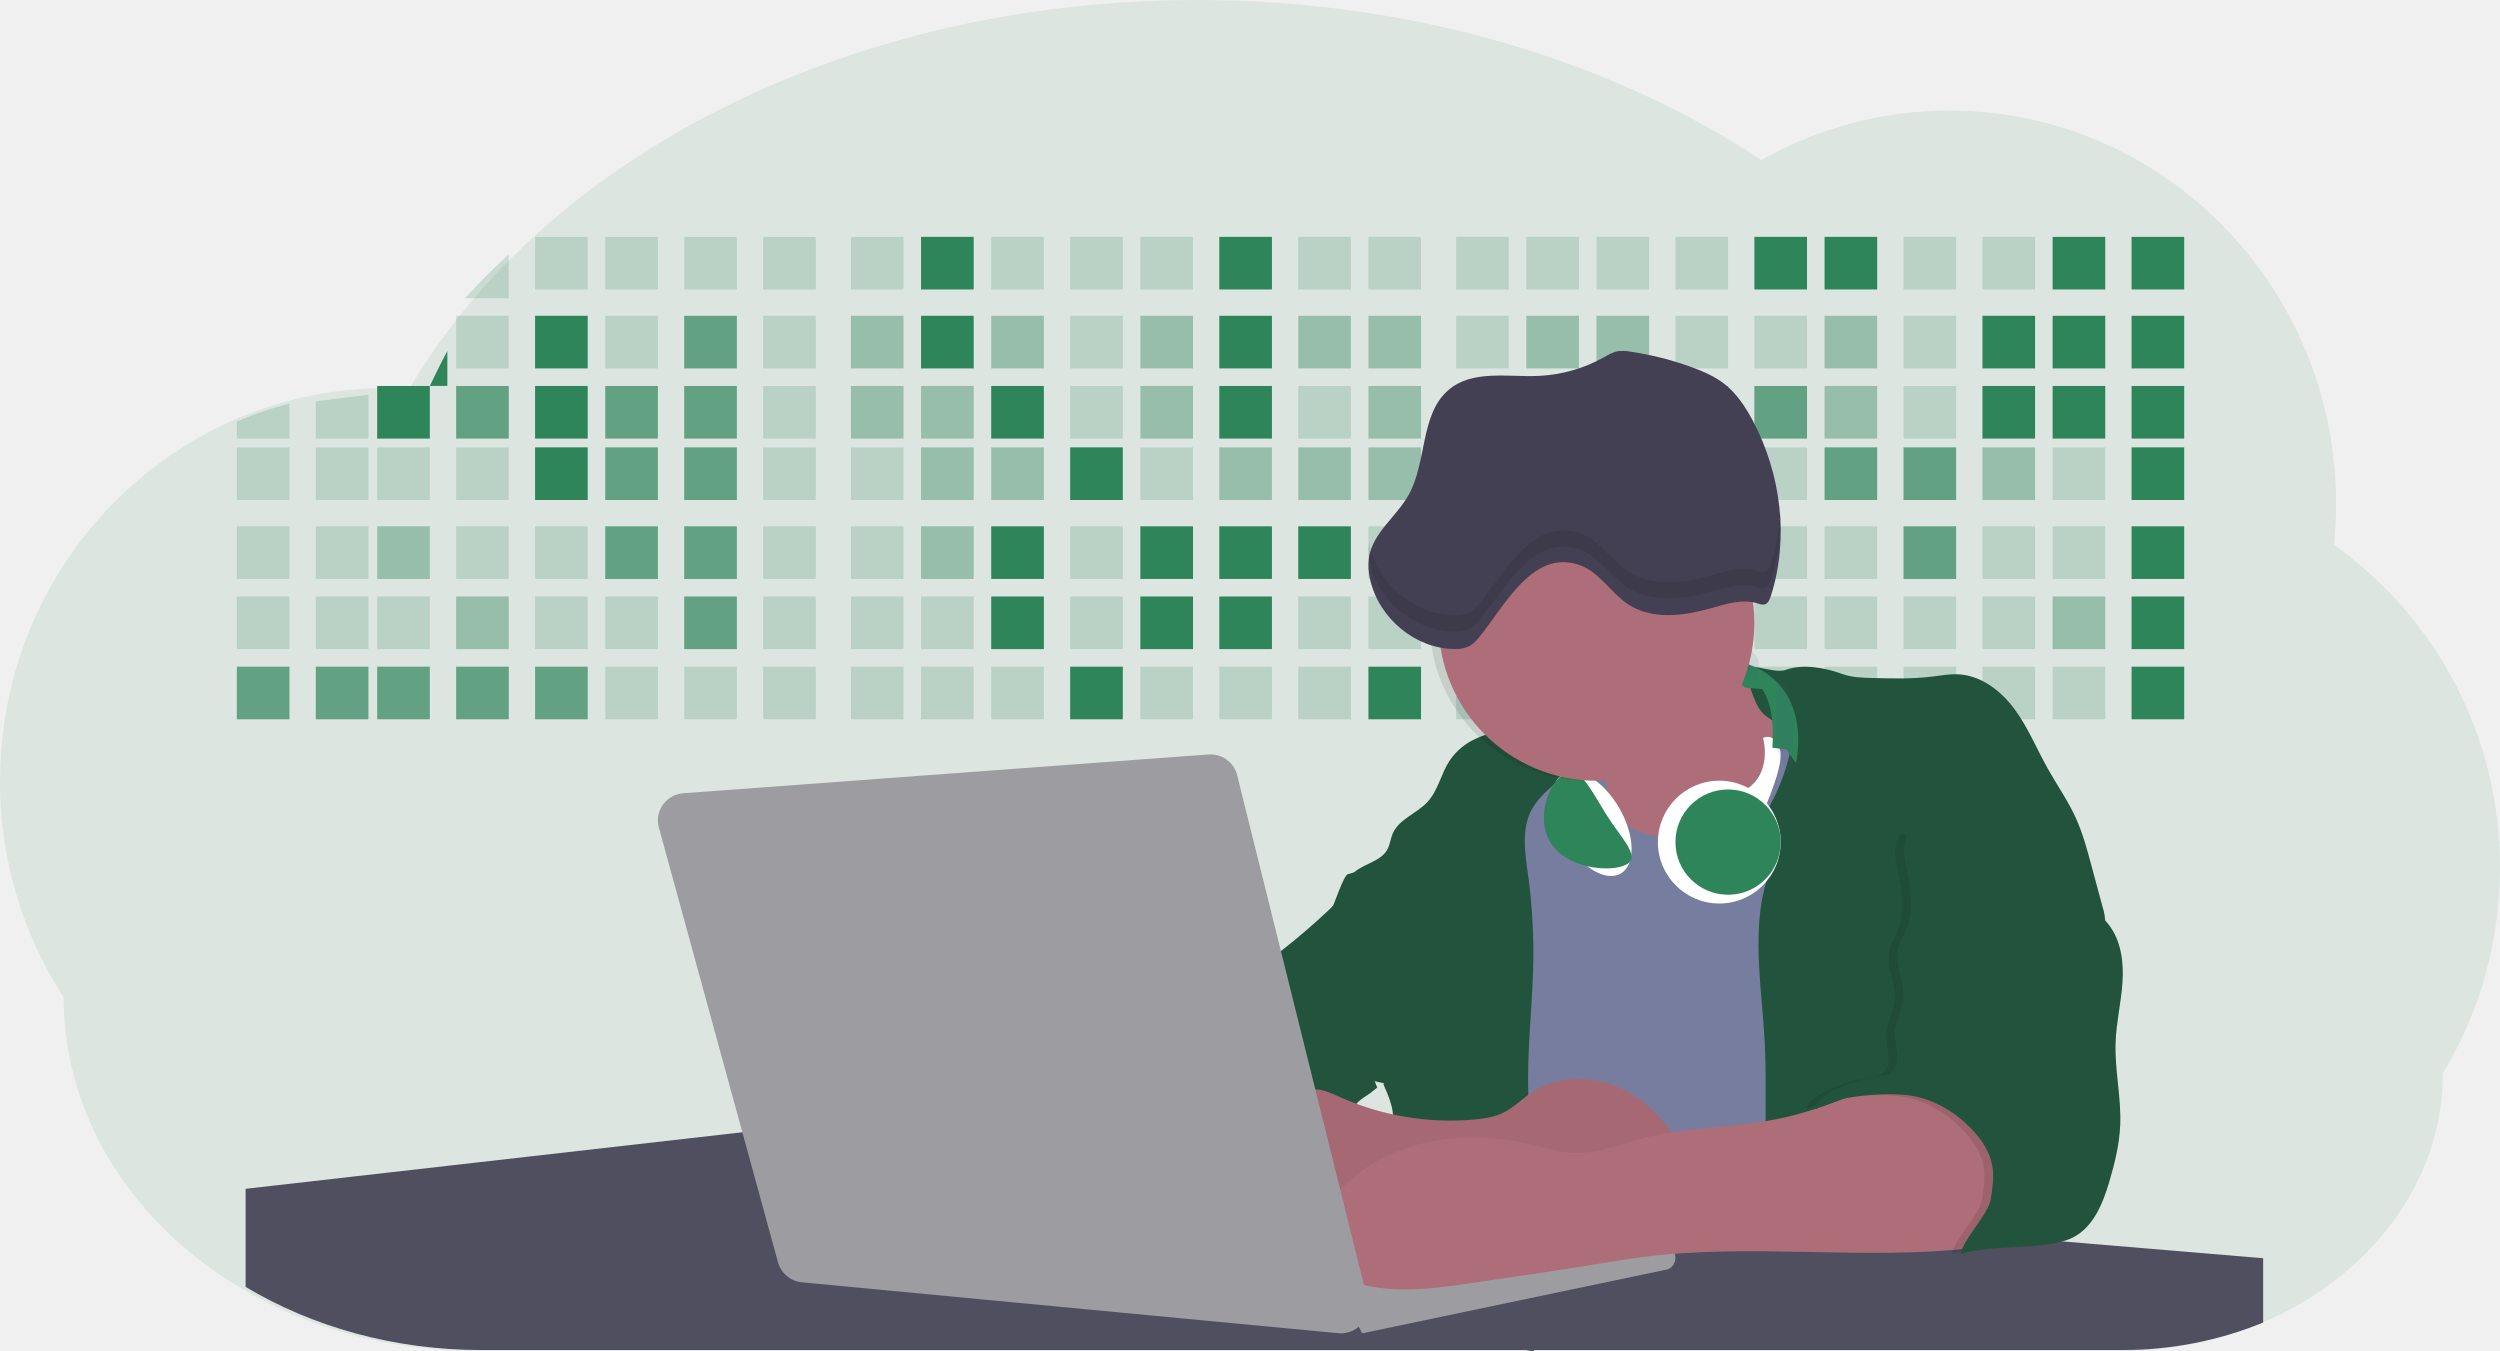
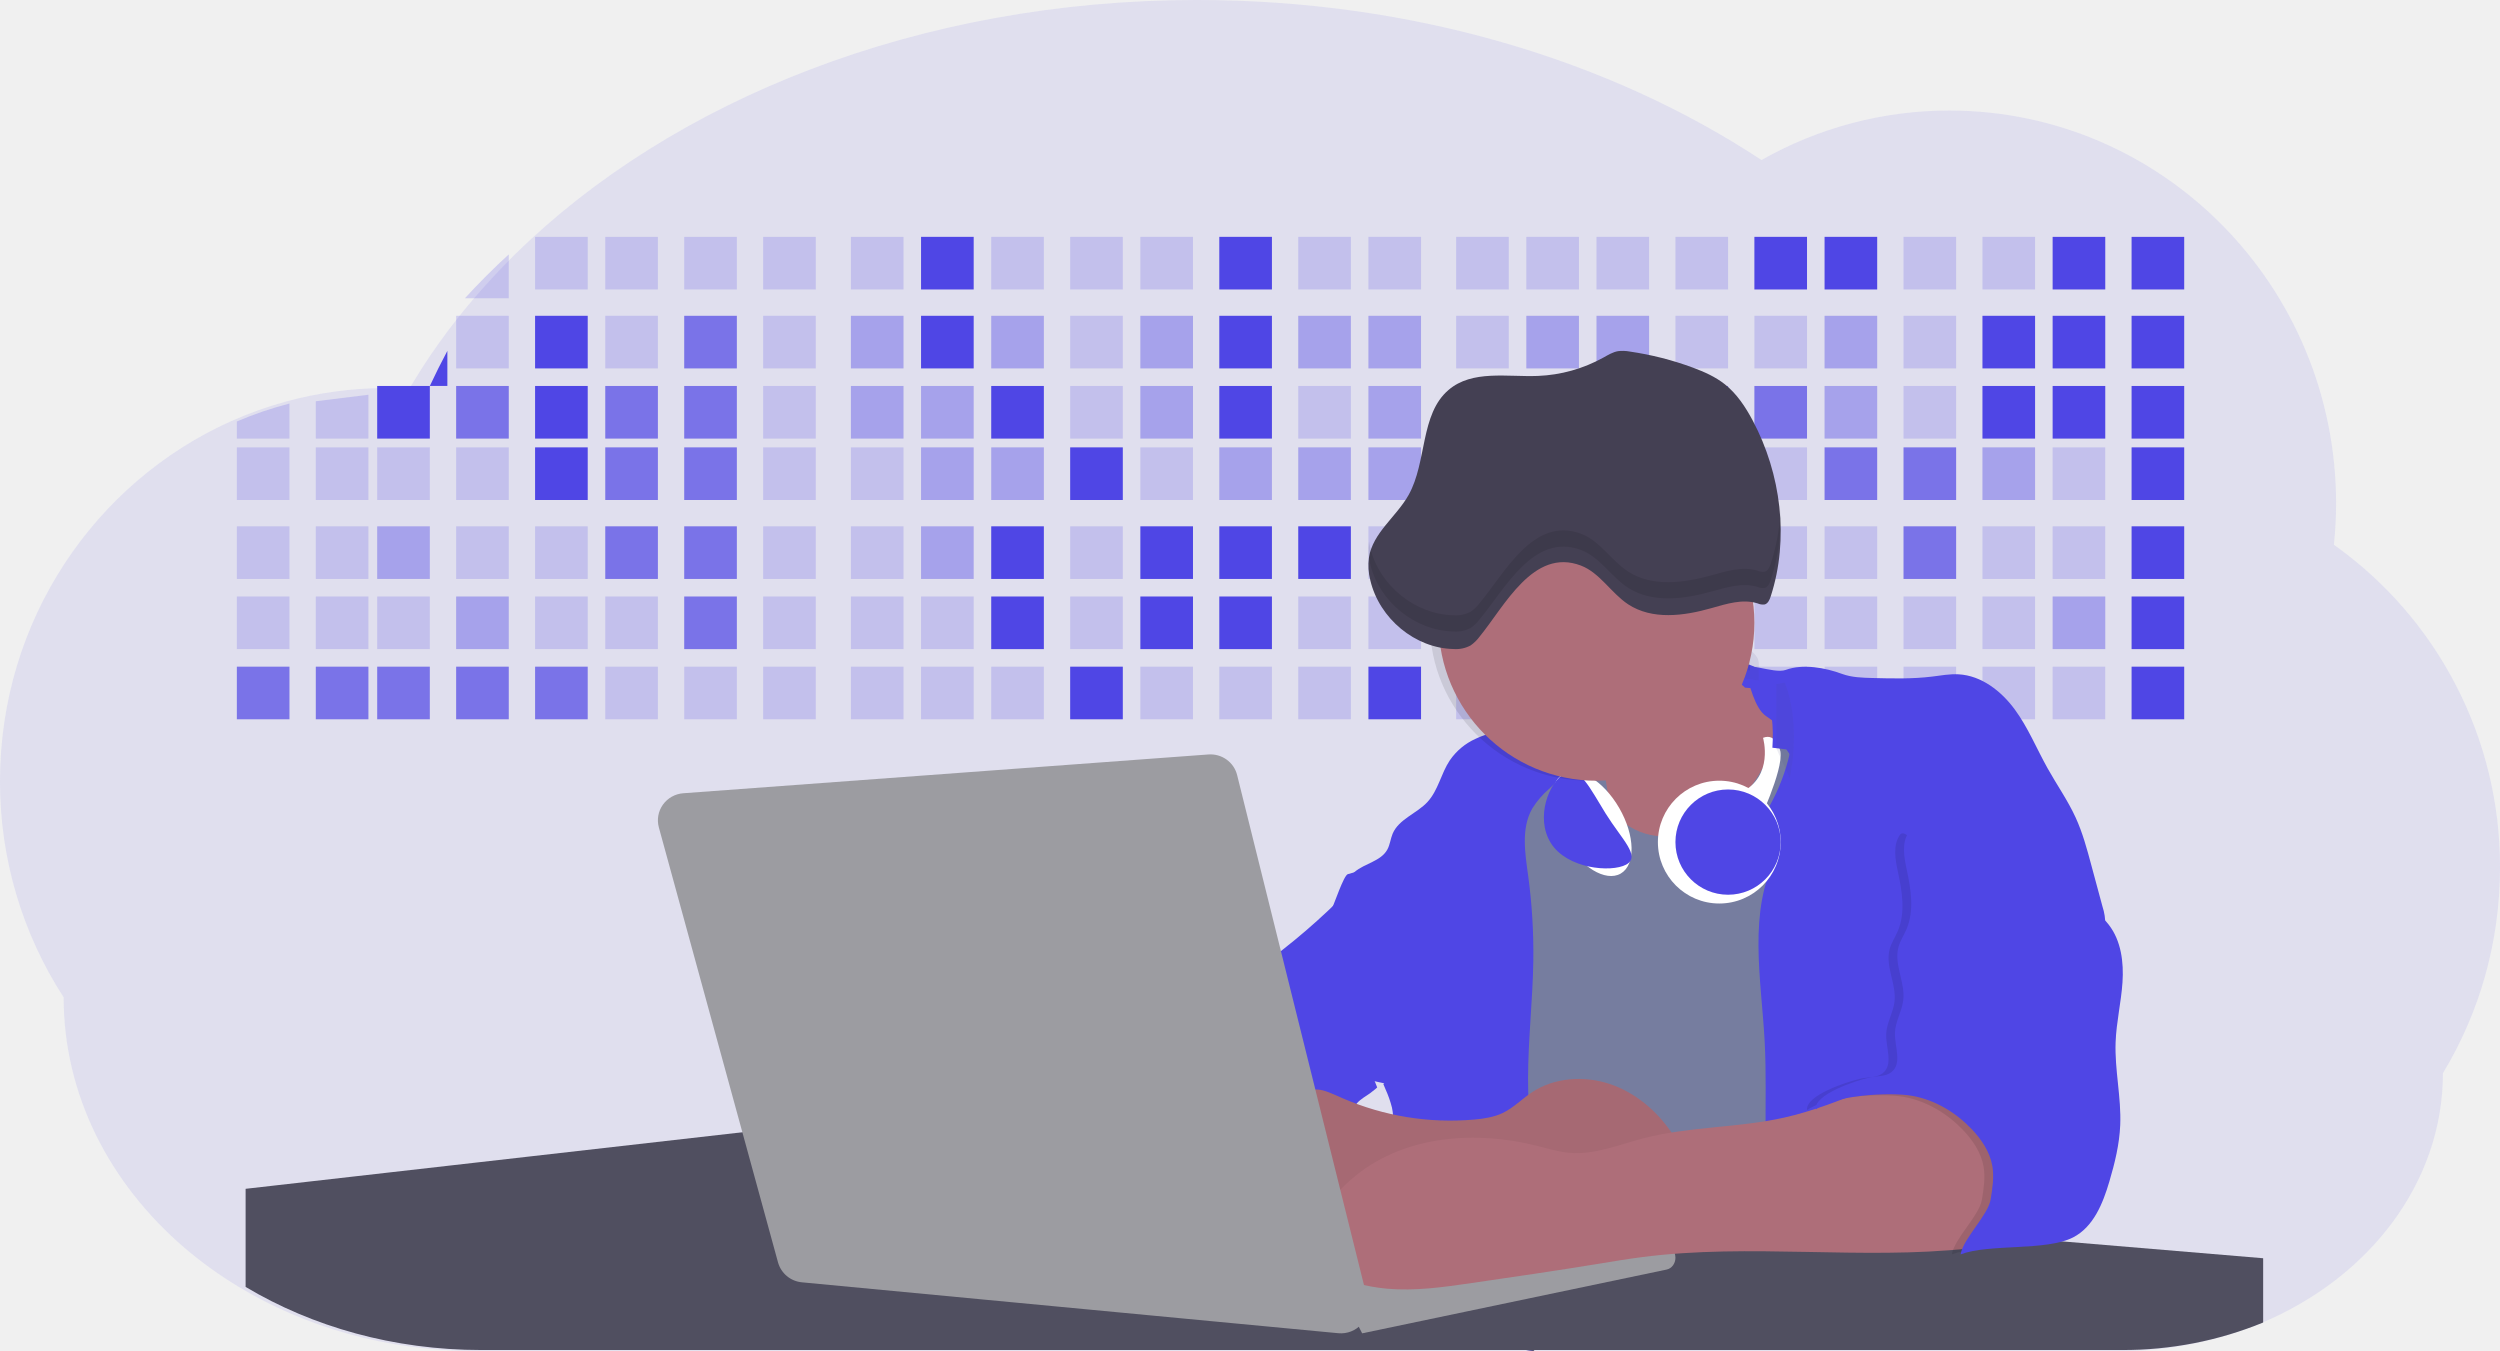
<svg xmlns="http://www.w3.org/2000/svg" width="285" height="154">
  <g fill-rule="nonzero" fill="none">
-     <path d="M285 98.908a45.505 45.505 0 0 1-1.707 12.382 45 45 0 0 1-4.8 11.055c0 12.507-8.426 23.317-20.655 28.46A41.603 41.603 0 0 1 241.712 154H54.102c-10.027 0-19.319-2.711-26.94-7.33a46.28 46.28 0 0 1-6.186-4.466c-8.47-7.295-13.721-17.375-13.721-28.51A45.13 45.13 0 0 1 0 89.05c0-18.314 10.81-34.062 26.295-41.014a43.418 43.418 0 0 1 6.356-2.277 43.608 43.608 0 0 1 11.016-1.52h.428c.862 0 1.717.03 2.566.08l.28-.475c.341-.573.692-1.14 1.05-1.7a64.088 64.088 0 0 1 2.039-3.02 69.585 69.585 0 0 1 2.329-3.091l.207-.25c.458-.573.926-1.138 1.405-1.698a83.311 83.311 0 0 1 4.733-5.08C76.67 11.359 104.812 0 136.451 0c24.619 0 47.122 6.878 64.36 18.242a43.322 43.322 0 0 1 21.41-5.64c24.349 0 44.094 20.064 44.094 44.814a46.255 46.255 0 0 1-.249 4.689A44.965 44.965 0 0 1 285 98.908z" fill="#2E855A" opacity=".1" />
-     <path d="M58 29v5h-5a78.624 78.624 0 0 1 5-5zM61 27h6v6h-6zM69 27h6v6h-6zM78 27h6v6h-6zM87 27h6v6h-6zM97 27h6v6h-6z" fill="#2E855A" opacity=".2" />
-     <path fill="#2E855A" d="M105 27h6v6h-6z" />
-     <path fill="#2E855A" opacity=".2" d="M113 27h6v6h-6zM122 27h6v6h-6zM130 27h6v6h-6z" />
-     <path fill="#2E855A" d="M139 27h6v6h-6z" />
-     <path fill="#2E855A" opacity=".2" d="M148 27h6v6h-6zM156 27h6v6h-6zM166 27h6v6h-6zM174 27h6v6h-6zM182 27h6v6h-6zM191 27h6v6h-6z" />
-     <path fill="#2E855A" d="M200 27h6v6h-6zM208 27h6v6h-6z" />
-     <path fill="#2E855A" opacity=".2" d="M217 27h6v6h-6zM226 27h6v6h-6z" />
-     <path fill="#2E855A" d="M234 27h6v6h-6zM243 27h6v6h-6zM51 40v4h-2a82.292 82.292 0 0 1 2-4z" />
-     <path fill="#2E855A" opacity=".2" d="M52 36h6v6h-6z" />
-     <path fill="#2E855A" d="M61 36h6v6h-6z" />
-     <path fill="#2E855A" opacity=".2" d="M69 36h6v6h-6z" />
-     <path fill="#2E855A" opacity=".7" d="M78 36h6v6h-6z" />
-     <path fill="#2E855A" opacity=".2" d="M87 36h6v6h-6z" />
-     <path fill="#2E855A" opacity=".4" d="M97 36h6v6h-6z" />
-     <path fill="#2E855A" d="M105 36h6v6h-6z" />
-     <path fill="#2E855A" opacity=".4" d="M113 36h6v6h-6z" />
-     <path fill="#2E855A" opacity=".2" d="M122 36h6v6h-6z" />
-     <path fill="#2E855A" opacity=".4" d="M130 36h6v6h-6z" />
-     <path fill="#2E855A" d="M139 36h6v6h-6z" />
-     <path fill="#2E855A" opacity=".4" d="M148 36h6v6h-6zM156 36h6v6h-6z" />
-     <path fill="#2E855A" opacity=".2" d="M166 36h6v6h-6z" />
-     <path fill="#2E855A" opacity=".4" d="M174 36h6v6h-6zM182 36h6v6h-6z" />
-     <path fill="#2E855A" opacity=".2" d="M191 36h6v6h-6zM200 36h6v6h-6z" />
-     <path fill="#2E855A" opacity=".4" d="M208 36h6v6h-6z" />
-     <path fill="#2E855A" opacity=".2" d="M217 36h6v6h-6z" />
-     <path fill="#2E855A" d="M226 36h6v6h-6zM234 36h6v6h-6zM243 36h6v6h-6z" />
-     <path d="M33 46v4h-6v-1.954A42.372 42.372 0 0 1 33 46zM42 45v5h-6v-4.258z" fill="#2E855A" opacity=".2" />
-     <path fill="#2E855A" d="M43 44h6v6h-6z" />
-     <path fill="#2E855A" opacity=".7" d="M52 44h6v6h-6z" />
-     <path fill="#2E855A" d="M61 44h6v6h-6z" />
-     <path fill="#2E855A" opacity=".7" d="M69 44h6v6h-6zM78 44h6v6h-6z" />
-     <path fill="#2E855A" opacity=".2" d="M87 44h6v6h-6z" />
-     <path fill="#2E855A" opacity=".4" d="M97 44h6v6h-6zM105 44h6v6h-6z" />
-     <path fill="#2E855A" d="M113 44h6v6h-6z" />
-     <path fill="#2E855A" opacity=".2" d="M122 44h6v6h-6z" />
-     <path fill="#2E855A" opacity=".4" d="M130 44h6v6h-6z" />
-     <path fill="#2E855A" d="M139 44h6v6h-6z" />
-     <path fill="#2E855A" opacity=".2" d="M148 44h6v6h-6z" />
-     <path fill="#2E855A" opacity=".4" d="M156 44h6v6h-6z" />
-     <path fill="#2E855A" opacity=".2" d="M166 44h6v6h-6z" />
-     <path fill="#2E855A" d="M174 44h6v6h-6z" />
-     <path fill="#2E855A" opacity=".2" d="M182 44h6v6h-6z" />
-     <path fill="#2E855A" opacity=".7" d="M191 44h6v6h-6zM200 44h6v6h-6z" />
-     <path fill="#2E855A" opacity=".4" d="M208 44h6v6h-6z" />
-     <path fill="#2E855A" opacity=".2" d="M217 44h6v6h-6z" />
-     <path fill="#2E855A" d="M226 44h6v6h-6zM234 44h6v6h-6zM243 44h6v6h-6z" />
-     <path fill="#2E855A" opacity=".2" d="M27 51h6v6h-6zM36 51h6v6h-6zM43 51h6v6h-6zM52 51h6v6h-6z" />
-     <path fill="#2E855A" d="M61 51h6v6h-6z" />
-     <path fill="#2E855A" opacity=".7" d="M69 51h6v6h-6zM78 51h6v6h-6z" />
-     <path fill="#2E855A" opacity=".2" d="M87 51h6v6h-6zM97 51h6v6h-6z" />
-     <path fill="#2E855A" opacity=".4" d="M105 51h6v6h-6zM113 51h6v6h-6z" />
-     <path fill="#2E855A" d="M122 51h6v6h-6z" />
-     <path fill="#2E855A" opacity=".2" d="M130 51h6v6h-6z" />
-     <path fill="#2E855A" opacity=".4" d="M139 51h6v6h-6zM148 51h6v6h-6zM156 51h6v6h-6zM166 51h6v6h-6z" />
-     <path fill="#2E855A" opacity=".2" d="M174 51h6v6h-6zM182 51h6v6h-6zM191 51h6v6h-6zM200 51h6v6h-6z" />
-     <path fill="#2E855A" opacity=".7" d="M208 51h6v6h-6zM217 51h6v6h-6z" />
-     <path fill="#2E855A" opacity=".4" d="M226 51h6v6h-6z" />
-     <path fill="#2E855A" opacity=".2" d="M234 51h6v6h-6z" />
-     <path fill="#2E855A" d="M243 51h6v6h-6z" />
-     <path fill="#2E855A" opacity=".2" d="M27 60h6v6h-6zM36 60h6v6h-6z" />
-     <path fill="#2E855A" opacity=".4" d="M43 60h6v6h-6z" />
-     <path fill="#2E855A" opacity=".2" d="M52 60h6v6h-6zM61 60h6v6h-6z" />
-     <path fill="#2E855A" opacity=".7" d="M69 60h6v6h-6zM78 60h6v6h-6z" />
-     <path fill="#2E855A" opacity=".2" d="M87 60h6v6h-6zM97 60h6v6h-6z" />
-     <path fill="#2E855A" opacity=".4" d="M105 60h6v6h-6z" />
-     <path fill="#2E855A" d="M113 60h6v6h-6z" />
-     <path fill="#2E855A" opacity=".2" d="M122 60h6v6h-6z" />
-     <path fill="#2E855A" d="M130 60h6v6h-6zM139 60h6v6h-6zM148 60h6v6h-6z" />
-     <path fill="#2E855A" opacity=".2" d="M156 60h6v6h-6z" />
-     <path fill="#2E855A" d="M166 60h6v6h-6z" />
-     <path fill="#2E855A" opacity=".2" d="M174 60h6v6h-6zM182 60h6v6h-6zM191 60h6v6h-6zM200 60h6v6h-6zM208 60h6v6h-6z" />
-     <path fill="#2E855A" opacity=".7" d="M217 60h6v6h-6z" />
-     <path fill="#2E855A" opacity=".2" d="M226 60h6v6h-6zM234 60h6v6h-6z" />
-     <path fill="#2E855A" d="M243 60h6v6h-6z" />
-     <path fill="#2E855A" opacity=".2" d="M27 68h6v6h-6zM36 68h6v6h-6zM43 68h6v6h-6z" />
-     <path fill="#2E855A" opacity=".4" d="M52 68h6v6h-6z" />
-     <path fill="#2E855A" opacity=".2" d="M61 68h6v6h-6zM69 68h6v6h-6z" />
-     <path fill="#2E855A" opacity=".7" d="M78 68h6v6h-6z" />
-     <path fill="#2E855A" opacity=".2" d="M87 68h6v6h-6zM97 68h6v6h-6zM105 68h6v6h-6z" />
-     <path fill="#2E855A" d="M113 68h6v6h-6z" />
-     <path fill="#2E855A" opacity=".2" d="M122 68h6v6h-6z" />
-     <path fill="#2E855A" d="M130 68h6v6h-6zM139 68h6v6h-6z" />
-     <path fill="#2E855A" opacity=".2" d="M148 68h6v6h-6zM156 68h6v6h-6zM166 68h6v6h-6zM174 68h6v6h-6zM182 68h6v6h-6zM191 68h6v6h-6zM200 68h6v6h-6zM208 68h6v6h-6zM217 68h6v6h-6zM226 68h6v6h-6z" />
-     <path fill="#2E855A" opacity=".4" d="M234 68h6v6h-6z" />
-     <path fill="#2E855A" d="M243 68h6v6h-6z" />
-     <path fill="#2E855A" opacity=".7" d="M27 76h6v6h-6zM36 76h6v6h-6zM43 76h6v6h-6zM52 76h6v6h-6zM61 76h6v6h-6z" />
-     <path fill="#2E855A" opacity=".2" d="M69 76h6v6h-6zM78 76h6v6h-6zM87 76h6v6h-6zM97 76h6v6h-6zM105 76h6v6h-6zM113 76h6v6h-6z" />
-     <path fill="#2E855A" d="M122 76h6v6h-6z" />
-     <path fill="#2E855A" opacity=".2" d="M130 76h6v6h-6zM139 76h6v6h-6zM148 76h6v6h-6z" />
-     <path fill="#2E855A" d="M156 76h6v6h-6z" />
-     <path fill="#2E855A" opacity=".2" d="M166 76h6v6h-6zM174 76h6v6h-6zM182 76h6v6h-6zM191 76h6v6h-6zM200 76h6v6h-6zM208 76h6v6h-6zM217 76h6v6h-6zM226 76h6v6h-6zM234 76h6v6h-6z" />
-     <path fill="#2E855A" d="M243 76h6v6h-6z" />
+     <path d="M285 98.908a45.505 45.505 0 0 1-1.707 12.382 45 45 0 0 1-4.8 11.055c0 12.507-8.426 23.317-20.655 28.46A41.603 41.603 0 0 1 241.712 154H54.102c-10.027 0-19.319-2.711-26.94-7.33a46.28 46.28 0 0 1-6.186-4.466c-8.47-7.295-13.721-17.375-13.721-28.51A45.13 45.13 0 0 1 0 89.05c0-18.314 10.81-34.062 26.295-41.014a43.418 43.418 0 0 1 6.356-2.277 43.608 43.608 0 0 1 11.016-1.52h.428c.862 0 1.717.03 2.566.08l.28-.475c.341-.573.692-1.14 1.05-1.7a64.088 64.088 0 0 1 2.039-3.02 69.585 69.585 0 0 1 2.329-3.091l.207-.25c.458-.573.926-1.138 1.405-1.698a83.311 83.311 0 0 1 4.733-5.08C76.67 11.359 104.812 0 136.451 0c24.619 0 47.122 6.878 64.36 18.242a43.322 43.322 0 0 1 21.41-5.64c24.349 0 44.094 20.064 44.094 44.814a46.255 46.255 0 0 1-.249 4.689A44.965 44.965 0 0 1 285 98.908z" fill="#4f46e5" opacity=".1" />
+     <path d="M58 29v5h-5a78.624 78.624 0 0 1 5-5zM61 27h6v6h-6zM69 27h6v6h-6zM78 27h6v6h-6zM87 27h6v6h-6zM97 27h6v6h-6z" fill="#4f46e5" opacity=".2" />
+     <path fill="#4f46e5" d="M105 27h6v6h-6z" />
+     <path fill="#4f46e5" opacity=".2" d="M113 27h6v6h-6zM122 27h6v6h-6zM130 27h6v6h-6z" />
+     <path fill="#4f46e5" d="M139 27h6v6h-6z" />
+     <path fill="#4f46e5" opacity=".2" d="M148 27h6v6h-6zM156 27h6v6h-6zM166 27h6v6h-6zM174 27h6v6h-6zM182 27h6v6h-6zM191 27h6v6h-6z" />
+     <path fill="#4f46e5" d="M200 27h6v6h-6zM208 27h6v6h-6z" />
+     <path fill="#4f46e5" opacity=".2" d="M217 27h6v6h-6zM226 27h6v6h-6z" />
+     <path fill="#4f46e5" d="M234 27h6v6h-6zM243 27h6v6h-6zM51 40v4h-2a82.292 82.292 0 0 1 2-4z" />
+     <path fill="#4f46e5" opacity=".2" d="M52 36h6v6h-6z" />
+     <path fill="#4f46e5" d="M61 36h6v6h-6z" />
+     <path fill="#4f46e5" opacity=".2" d="M69 36h6v6h-6z" />
+     <path fill="#4f46e5" opacity=".7" d="M78 36h6v6h-6z" />
+     <path fill="#4f46e5" opacity=".2" d="M87 36h6v6h-6z" />
+     <path fill="#4f46e5" opacity=".4" d="M97 36h6v6h-6z" />
+     <path fill="#4f46e5" d="M105 36h6v6h-6z" />
+     <path fill="#4f46e5" opacity=".4" d="M113 36h6v6h-6z" />
+     <path fill="#4f46e5" opacity=".2" d="M122 36h6v6h-6z" />
+     <path fill="#4f46e5" opacity=".4" d="M130 36h6v6h-6z" />
+     <path fill="#4f46e5" d="M139 36h6v6h-6z" />
+     <path fill="#4f46e5" opacity=".4" d="M148 36h6v6h-6zM156 36h6v6h-6z" />
+     <path fill="#4f46e5" opacity=".2" d="M166 36h6v6h-6z" />
+     <path fill="#4f46e5" opacity=".4" d="M174 36h6v6h-6zM182 36h6v6h-6z" />
+     <path fill="#4f46e5" opacity=".2" d="M191 36h6v6h-6zM200 36h6v6h-6z" />
+     <path fill="#4f46e5" opacity=".4" d="M208 36h6v6h-6z" />
+     <path fill="#4f46e5" opacity=".2" d="M217 36h6v6h-6z" />
+     <path fill="#4f46e5" d="M226 36h6v6h-6zM234 36h6v6h-6zM243 36h6v6h-6z" />
+     <path d="M33 46v4h-6v-1.954A42.372 42.372 0 0 1 33 46zM42 45v5h-6v-4.258z" fill="#4f46e5" opacity=".2" />
+     <path fill="#4f46e5" d="M43 44h6v6h-6z" />
+     <path fill="#4f46e5" opacity=".7" d="M52 44h6v6h-6z" />
+     <path fill="#4f46e5" d="M61 44h6v6h-6z" />
+     <path fill="#4f46e5" opacity=".7" d="M69 44h6v6h-6zM78 44h6v6h-6z" />
+     <path fill="#4f46e5" opacity=".2" d="M87 44h6v6h-6z" />
+     <path fill="#4f46e5" opacity=".4" d="M97 44h6v6h-6zM105 44h6v6h-6z" />
+     <path fill="#4f46e5" d="M113 44h6v6h-6z" />
+     <path fill="#4f46e5" opacity=".2" d="M122 44h6v6h-6z" />
+     <path fill="#4f46e5" opacity=".4" d="M130 44h6v6h-6z" />
+     <path fill="#4f46e5" d="M139 44h6v6h-6z" />
+     <path fill="#4f46e5" opacity=".2" d="M148 44h6v6h-6z" />
+     <path fill="#4f46e5" opacity=".4" d="M156 44h6v6h-6z" />
+     <path fill="#4f46e5" opacity=".2" d="M166 44h6v6h-6z" />
+     <path fill="#4f46e5" d="M174 44h6v6h-6z" />
+     <path fill="#4f46e5" opacity=".2" d="M182 44h6v6h-6z" />
+     <path fill="#4f46e5" opacity=".7" d="M191 44h6v6h-6zM200 44h6v6h-6z" />
+     <path fill="#4f46e5" opacity=".4" d="M208 44h6v6h-6z" />
+     <path fill="#4f46e5" opacity=".2" d="M217 44h6v6h-6z" />
+     <path fill="#4f46e5" d="M226 44h6v6h-6zM234 44h6v6h-6zM243 44h6v6h-6z" />
+     <path fill="#4f46e5" opacity=".2" d="M27 51h6v6h-6zM36 51h6v6h-6zM43 51h6v6h-6zM52 51h6v6h-6z" />
+     <path fill="#4f46e5" d="M61 51h6v6h-6z" />
+     <path fill="#4f46e5" opacity=".7" d="M69 51h6v6h-6zM78 51h6v6h-6z" />
+     <path fill="#4f46e5" opacity=".2" d="M87 51h6v6h-6zM97 51h6v6h-6z" />
+     <path fill="#4f46e5" opacity=".4" d="M105 51h6v6h-6zM113 51h6v6h-6z" />
+     <path fill="#4f46e5" d="M122 51h6v6h-6z" />
+     <path fill="#4f46e5" opacity=".2" d="M130 51h6v6h-6z" />
+     <path fill="#4f46e5" opacity=".4" d="M139 51h6v6h-6zM148 51h6v6h-6zM156 51h6v6h-6zM166 51h6v6h-6z" />
+     <path fill="#4f46e5" opacity=".2" d="M174 51h6v6h-6zM182 51h6v6h-6zM191 51h6v6h-6zM200 51h6v6h-6z" />
+     <path fill="#4f46e5" opacity=".7" d="M208 51h6v6h-6zM217 51h6v6h-6z" />
+     <path fill="#4f46e5" opacity=".4" d="M226 51h6v6h-6z" />
+     <path fill="#4f46e5" opacity=".2" d="M234 51h6v6h-6z" />
+     <path fill="#4f46e5" d="M243 51h6v6h-6z" />
+     <path fill="#4f46e5" opacity=".2" d="M27 60h6v6h-6zM36 60h6v6h-6z" />
+     <path fill="#4f46e5" opacity=".4" d="M43 60h6v6h-6z" />
+     <path fill="#4f46e5" opacity=".2" d="M52 60h6v6h-6zM61 60h6v6h-6z" />
+     <path fill="#4f46e5" opacity=".7" d="M69 60h6v6h-6zM78 60h6v6h-6z" />
+     <path fill="#4f46e5" opacity=".2" d="M87 60h6v6h-6zM97 60h6v6h-6z" />
+     <path fill="#4f46e5" opacity=".4" d="M105 60h6v6h-6z" />
+     <path fill="#4f46e5" d="M113 60h6v6h-6z" />
+     <path fill="#4f46e5" opacity=".2" d="M122 60h6v6h-6z" />
+     <path fill="#4f46e5" d="M130 60h6v6h-6zM139 60h6v6h-6zM148 60h6v6h-6z" />
+     <path fill="#4f46e5" opacity=".2" d="M156 60h6v6h-6z" />
+     <path fill="#4f46e5" d="M166 60h6v6h-6z" />
+     <path fill="#4f46e5" opacity=".2" d="M174 60h6v6h-6zM182 60h6v6h-6zM191 60h6v6h-6zM200 60h6v6h-6zM208 60h6v6h-6z" />
+     <path fill="#4f46e5" opacity=".7" d="M217 60h6v6h-6z" />
+     <path fill="#4f46e5" opacity=".2" d="M226 60h6v6h-6zM234 60h6v6h-6z" />
+     <path fill="#4f46e5" d="M243 60h6v6h-6z" />
+     <path fill="#4f46e5" opacity=".2" d="M27 68h6v6h-6zM36 68h6v6h-6zM43 68h6v6h-6z" />
+     <path fill="#4f46e5" opacity=".4" d="M52 68h6v6h-6z" />
+     <path fill="#4f46e5" opacity=".2" d="M61 68h6v6h-6zM69 68h6v6h-6z" />
+     <path fill="#4f46e5" opacity=".7" d="M78 68h6v6h-6z" />
+     <path fill="#4f46e5" opacity=".2" d="M87 68h6v6h-6zM97 68h6v6h-6zM105 68h6v6h-6z" />
+     <path fill="#4f46e5" d="M113 68h6v6h-6z" />
+     <path fill="#4f46e5" opacity=".2" d="M122 68h6v6h-6z" />
+     <path fill="#4f46e5" d="M130 68h6v6h-6zM139 68h6v6h-6z" />
+     <path fill="#4f46e5" opacity=".2" d="M148 68h6v6h-6zM156 68h6v6h-6zM166 68h6v6h-6zM174 68h6v6h-6zM182 68h6v6h-6zM191 68h6v6h-6zM200 68h6v6h-6zM208 68h6v6h-6zM217 68h6v6h-6zM226 68h6v6h-6z" />
+     <path fill="#4f46e5" opacity=".4" d="M234 68h6v6h-6z" />
+     <path fill="#4f46e5" d="M243 68h6v6h-6z" />
+     <path fill="#4f46e5" opacity=".7" d="M27 76h6v6h-6zM36 76h6v6h-6zM43 76h6v6h-6zM52 76h6v6h-6zM61 76h6v6h-6z" />
+     <path fill="#4f46e5" opacity=".2" d="M69 76h6v6h-6zM78 76h6v6h-6zM87 76h6v6h-6zM97 76h6v6h-6zM105 76h6v6h-6zM113 76h6v6h-6z" />
+     <path fill="#4f46e5" d="M122 76h6v6h-6z" />
+     <path fill="#4f46e5" opacity=".2" d="M130 76h6v6h-6zM139 76h6v6h-6zM148 76h6v6h-6z" />
+     <path fill="#4f46e5" d="M156 76h6v6h-6z" />
+     <path fill="#4f46e5" opacity=".2" d="M166 76h6v6h-6zM174 76h6v6h-6zM182 76h6v6h-6zM191 76h6v6h-6zM200 76h6v6h-6zM208 76h6v6h-6zM217 76h6v6h-6zM226 76h6v6h-6zM234 76h6v6h-6z" />
+     <path fill="#4f46e5" d="M243 76h6v6h-6z" />
    <circle fill="#767D9F" cx="182.5" cy="90.5" r="8.5" />
    <path d="M181.225 79.747a171.72 171.72 0 0 1 2.227 11.6c.184 1.157.347 2.378-.07 3.472-.35.912-1.061 1.625-1.62 2.423-.558.799-.98 1.822-.64 2.737.339.915 1.33 1.415 2.275 1.673 2.705.733 5.589.2 8.282-.594a13.36 13.36 0 0 0 3.472-1.445c1.141-.728 2.076-1.74 2.936-2.78 3.925-4.784 6.494-10.525 8.913-16.232a9.81 9.81 0 0 1-8.324-3.37c-.991-1.17-1.718-2.8-1.16-4.231-1.636.902-3.58.963-5.342 1.58a18.94 18.94 0 0 0-3.143 1.554c-1.203.699-2.4 1.411-3.59 2.137-1.36.824-2.635 1.557-4.216 1.476z" fill="#AE6E79" />
    <path d="M201.751 86.102c-1.534 2.994-3.531 5.871-6.382 7.653-2.851 1.783-6.69 2.266-9.546.504-1.406-.861-2.471-2.17-3.7-3.273-1.228-1.102-2.763-2.046-4.413-1.903-1.819.159-3.243 1.581-4.461 2.943-1.849 2.07-3.635 4.227-4.944 6.676-2.512 4.708-3.107 10.211-2.996 15.548.11 5.337.881 10.647.899 15.984.025 6.566-1.085 13.078-2.208 19.546 10.324-1.274 20.66 1.51 31.007 2.565 6.621.682 13.293.667 19.95.65 1.17 0 2.416-.03 3.39-.68a4.58 4.58 0 0 0 1.405-1.672c.919-1.7 1.288-3.638 1.544-5.553.651-4.839.671-9.738.689-14.622.045-11.832.088-23.707-1.412-35.446-.37-2.888-.841-5.79-1.947-8.492-1.105-2.701-2.908-5.186-5.43-6.633-1.62-.932-5.376-2.553-7.285-1.614-2.143 1.047-3.132 5.815-4.16 7.82z" fill="#767D9F" />
-     <path d="M201.171 118.7c-.386-7.152-1.956-14.786 1.386-21.134.822-1.56-2.125-3.505-1.214-5.015a22.599 22.599 0 0 0 2.504-5.902c.189-.713.34-1.467.162-2.183-.331-1.304-1.633-2.081-2.738-2.875-1.22-.878-1.847-3.554-2.24-5.002-.394-1.448 3.128.296 4.545-.22 1.966-.713 4.465-.264 6.426.459 1.096.4 2.285.434 3.453.464 2.267.059 4.542.116 6.792-.16 1.011-.126 2.024-.316 3.04-.26 2.59.146 4.843 1.902 6.377 3.979 1.533 2.076 2.509 4.496 3.766 6.745 1.048 1.875 2.297 3.646 3.19 5.597.792 1.726 1.293 3.58 1.788 5.426l1.277 4.733c.223.677.33 1.386.313 2.099-.064.757-.403 1.462-.746 2.136a40.445 40.445 0 0 1-4.647 7.026c-2.686 3.263-5.947 6.206-7.542 10.113-.623 1.521-.969 3.14-1.285 4.752A173.107 173.107 0 0 0 223.065 149a43.637 43.637 0 0 0-13.82-3.751c-1.39-.143-3.185.128-4.51-.247-2.215-.624-2.459-4.336-2.795-6.28-.537-3.095-.644-6.244-.664-9.372-.025-3.556.087-7.106-.105-10.65zM152.515 106.366c1.049 5.983 2.205 11.983 4.485 17.605a4.803 4.803 0 0 1-.172.154c-.202.172-.411.334-.63.499-.511.359-1.072.663-1.495 1.132-.16.18-.287.386-.374.61-.159.355-.159.76 0 1.115-1.189.526-2.57.364-3.902.314-1.15-.042-2.263 0-3.185.63-1.28.883-1.667 2.579-1.874 4.12a44.473 44.473 0 0 0-.197 1.687 47.042 47.042 0 0 0-.125 7.768c-4.07-.097-7.781-2.221-11.292-4.285-.802-.472-1.63-.968-2.15-1.745a3.94 3.94 0 0 1-.576-2.566c0-.127.022-.25.04-.379.112-.74.303-1.465.57-2.164a26.727 26.727 0 0 1 4.782-8.14c.892-1.041 1.897-2.06 2.313-3.37.182-.57.249-1.176.433-1.745.828-2.463 3.813-3.627 4.834-6.018.25-.57.364-1.196.673-1.745a4.394 4.394 0 0 1 1.06-1.184c.181-.152.37-.3.557-.446a74.045 74.045 0 0 0 5.061-4.35c.302-.285.601-.572.897-.863-.04 1.128.05 2.257.267 3.366z" fill="#22543D" />
-     <path d="M178.188 88.41c-.356.378-.742.733-1.12 1.085l-.102.092-.401.373a9.675 9.675 0 0 0-1.868 2.182l-.042.07c-1.262 2.267-.795 5.058-.443 7.632a65.16 65.16 0 0 1 .586 9.684c-.064 4.47-.589 8.909-.599 13.373 0 1.013.023 2.024.067 3.037.072 1.646.196 3.29.344 4.933.161 1.803.354 3.603.535 5.403.143 1.393.28 2.784.393 4.174.057.72.111 1.438.156 2.158.052.844.094 1.69.119 2.535.017.536.027 1.07.027 1.606v.912c0 .58-.016 1.16-.047 1.738a48.699 48.699 0 0 1-.151 2.234c-.077.812-.213 1.699-.782 2.27a2.068 2.068 0 0 1-.109.099l-.802-.1a82.056 82.056 0 0 0-16.653-.297c.121-.84.232-1.676.341-2.518a175.718 175.718 0 0 0 .46-4.057 158.012 158.012 0 0 0 .75-12.147c.028-1.112.042-2.225.04-3.34 0-1.082-.01-2.166-.027-3.252 0-.357-.015-.715-.045-1.07a6.812 6.812 0 0 0-.131-.951 12.41 12.41 0 0 0-.742-2.106c-.055-.129-.107-.248-.159-.384-.03-.067-.057-.137-.084-.204 1.425-1.274 2.44-2.98 3.415-4.658 1.581-2.704 3.2-5.527 3.464-8.65.265-3.124-1.281-6.633-4.256-7.586-.809-.248-1.665-.318-2.5-.464-.786-.14-2.427-.455-3.337-1.02-.495.509-.99 1.01-1.485 1.501.03-.75.213-1.486.537-2.162l.351.017a.675.675 0 0 1-.04-.248c0-.266.184-.566.575-.9 1.165-.992 2.999-1.213 3.734-2.557.307-.558.359-1.224.606-1.81.71-1.67 2.75-2.286 3.977-3.622 1.227-1.336 1.534-3.228 2.526-4.718a7.088 7.088 0 0 1 2.97-2.483c.099-.047.2-.094.302-.136 2.053-.882 4.493-1.083 6.621-1.078.827 0 2.97.025 4.02.445.17.06.325.156.457.28 1.118 1.222-.621 3.802-1.448 4.685z" fill="#22543D" />
-     <path d="M153.651 99.653a14.895 14.895 0 0 1 11.614 1.232c1.789 1.01 3.394 2.422 4.378 4.242 1.478 2.73 1.414 6.022 1.31 9.14-.053 1.56-.12 3.175-.796 4.575-.782 1.62-2.258 2.733-3.764 3.643a10.403 10.403 0 0 1-3.061 1.348c-1.67.369-3.404.055-5.086-.253-1.829-.344-3.792-.758-5.062-2.144-.745-.804-1.153-1.848-1.555-2.87-.578-1.474-1.158-2.947-1.74-4.419-1.006-2.556-1.346-4.682-.017-7.172.604-1.135 1.342-2.197 1.938-3.34.298-.581 1.367-3.832 1.841-3.982z" fill="#22543D" />
+     <path d="M201.171 118.7c-.386-7.152-1.956-14.786 1.386-21.134.822-1.56-2.125-3.505-1.214-5.015a22.599 22.599 0 0 0 2.504-5.902c.189-.713.34-1.467.162-2.183-.331-1.304-1.633-2.081-2.738-2.875-1.22-.878-1.847-3.554-2.24-5.002-.394-1.448 3.128.296 4.545-.22 1.966-.713 4.465-.264 6.426.459 1.096.4 2.285.434 3.453.464 2.267.059 4.542.116 6.792-.16 1.011-.126 2.024-.316 3.04-.26 2.59.146 4.843 1.902 6.377 3.979 1.533 2.076 2.509 4.496 3.766 6.745 1.048 1.875 2.297 3.646 3.19 5.597.792 1.726 1.293 3.58 1.788 5.426l1.277 4.733c.223.677.33 1.386.313 2.099-.064.757-.403 1.462-.746 2.136a40.445 40.445 0 0 1-4.647 7.026c-2.686 3.263-5.947 6.206-7.542 10.113-.623 1.521-.969 3.14-1.285 4.752A173.107 173.107 0 0 0 223.065 149a43.637 43.637 0 0 0-13.82-3.751c-1.39-.143-3.185.128-4.51-.247-2.215-.624-2.459-4.336-2.795-6.28-.537-3.095-.644-6.244-.664-9.372-.025-3.556.087-7.106-.105-10.65zM152.515 106.366c1.049 5.983 2.205 11.983 4.485 17.605a4.803 4.803 0 0 1-.172.154c-.202.172-.411.334-.63.499-.511.359-1.072.663-1.495 1.132-.16.18-.287.386-.374.61-.159.355-.159.76 0 1.115-1.189.526-2.57.364-3.902.314-1.15-.042-2.263 0-3.185.63-1.28.883-1.667 2.579-1.874 4.12a44.473 44.473 0 0 0-.197 1.687 47.042 47.042 0 0 0-.125 7.768c-4.07-.097-7.781-2.221-11.292-4.285-.802-.472-1.63-.968-2.15-1.745a3.94 3.94 0 0 1-.576-2.566c0-.127.022-.25.04-.379.112-.74.303-1.465.57-2.164a26.727 26.727 0 0 1 4.782-8.14c.892-1.041 1.897-2.06 2.313-3.37.182-.57.249-1.176.433-1.745.828-2.463 3.813-3.627 4.834-6.018.25-.57.364-1.196.673-1.745a4.394 4.394 0 0 1 1.06-1.184c.181-.152.37-.3.557-.446a74.045 74.045 0 0 0 5.061-4.35c.302-.285.601-.572.897-.863-.04 1.128.05 2.257.267 3.366z" fill="#4f46e5" />
+     <path d="M178.188 88.41c-.356.378-.742.733-1.12 1.085l-.102.092-.401.373a9.675 9.675 0 0 0-1.868 2.182l-.042.07c-1.262 2.267-.795 5.058-.443 7.632a65.16 65.16 0 0 1 .586 9.684c-.064 4.47-.589 8.909-.599 13.373 0 1.013.023 2.024.067 3.037.072 1.646.196 3.29.344 4.933.161 1.803.354 3.603.535 5.403.143 1.393.28 2.784.393 4.174.057.72.111 1.438.156 2.158.052.844.094 1.69.119 2.535.017.536.027 1.07.027 1.606v.912c0 .58-.016 1.16-.047 1.738a48.699 48.699 0 0 1-.151 2.234c-.077.812-.213 1.699-.782 2.27a2.068 2.068 0 0 1-.109.099l-.802-.1a82.056 82.056 0 0 0-16.653-.297c.121-.84.232-1.676.341-2.518a175.718 175.718 0 0 0 .46-4.057 158.012 158.012 0 0 0 .75-12.147c.028-1.112.042-2.225.04-3.34 0-1.082-.01-2.166-.027-3.252 0-.357-.015-.715-.045-1.07a6.812 6.812 0 0 0-.131-.951 12.41 12.41 0 0 0-.742-2.106c-.055-.129-.107-.248-.159-.384-.03-.067-.057-.137-.084-.204 1.425-1.274 2.44-2.98 3.415-4.658 1.581-2.704 3.2-5.527 3.464-8.65.265-3.124-1.281-6.633-4.256-7.586-.809-.248-1.665-.318-2.5-.464-.786-.14-2.427-.455-3.337-1.02-.495.509-.99 1.01-1.485 1.501.03-.75.213-1.486.537-2.162l.351.017a.675.675 0 0 1-.04-.248c0-.266.184-.566.575-.9 1.165-.992 2.999-1.213 3.734-2.557.307-.558.359-1.224.606-1.81.71-1.67 2.75-2.286 3.977-3.622 1.227-1.336 1.534-3.228 2.526-4.718a7.088 7.088 0 0 1 2.97-2.483c.099-.047.2-.094.302-.136 2.053-.882 4.493-1.083 6.621-1.078.827 0 2.97.025 4.02.445.17.06.325.156.457.28 1.118 1.222-.621 3.802-1.448 4.685z" fill="#4f46e5" />
+     <path d="M153.651 99.653a14.895 14.895 0 0 1 11.614 1.232c1.789 1.01 3.394 2.422 4.378 4.242 1.478 2.73 1.414 6.022 1.31 9.14-.053 1.56-.12 3.175-.796 4.575-.782 1.62-2.258 2.733-3.764 3.643a10.403 10.403 0 0 1-3.061 1.348c-1.67.369-3.404.055-5.086-.253-1.829-.344-3.792-.758-5.062-2.144-.745-.804-1.153-1.848-1.555-2.87-.578-1.474-1.158-2.947-1.74-4.419-1.006-2.556-1.346-4.682-.017-7.172.604-1.135 1.342-2.197 1.938-3.34.298-.581 1.367-3.832 1.841-3.982z" fill="#4f46e5" />
    <path d="M258 143.44v7.326a42.055 42.055 0 0 1-16.078 3.136h-66.988a2.063 2.063 0 0 1-.11.098l-.804-.098H54.86c-9.997 0-19.262-2.66-26.86-7.193v-11.185L85.308 129h.045l33.373 2.788 8.637.735 4.486.375 9.284.777 4.777.399 6.955.583.978.08 5.013.42 6.8.551 9.564.799 15.941 1.335 11.215.938 18.415 1.542 3.503.291.377.032.328.027 4.625.387 5.077.426.589.05L258 143.44z" fill="#504F60" />
    <path fill="#9C9CA1" d="M189 142.708L117.762 130 115 144.598l32.655 4.086L157.71 150l27.658-5.693z" />
    <path d="M154 149.497l35.543-7.473c.36-.077.732.03 1.014.292.282.262.444.651.443 1.061.002.663-.42 1.233-1.004 1.353l-34.71 7.27-1.286-2.503z" fill="#9C9CA1" />
    <path d="M168.039 127.633c1.121-.1 2.258-.27 3.267-.749 1.244-.595 2.211-1.622 3.363-2.378 2.532-1.675 5.919-1.9 8.821-.938 2.903.962 5.325 3.022 7.021 5.482 1.127 1.639 1.972 3.73 1.177 5.539a7.271 7.271 0 0 1-1.025 1.54l-2.074 2.609a7.052 7.052 0 0 1-1.408 1.457c-.776.543-1.74.765-2.69.9-2.525.353-5.094.152-7.638.315-4.37.28-8.638 1.634-13.017 1.589-2.517-.026-5.002-.515-7.462-1.003l-10.885-2.153c-1.895-.373-4.037-.919-4.93-2.572-.4-.744-.474-1.606-.522-2.443-.129-2.306 0-4.871 1.662-6.534 1.561-1.56 4.031-2.053 5.896-3.206 2.283-1.414 3.037-.957 5.444.105a30.889 30.889 0 0 0 15 2.44z" fill="#AE6E79" />
    <path d="M168.039 127.633c1.121-.1 2.258-.27 3.267-.749 1.244-.595 2.211-1.622 3.363-2.378 2.532-1.675 5.919-1.9 8.821-.938 2.903.962 5.325 3.022 7.021 5.482 1.127 1.639 1.972 3.73 1.177 5.539a7.271 7.271 0 0 1-1.025 1.54l-2.074 2.609a7.052 7.052 0 0 1-1.408 1.457c-.776.543-1.74.765-2.69.9-2.525.353-5.094.152-7.638.315-4.37.28-8.638 1.634-13.017 1.589-2.517-.026-5.002-.515-7.462-1.003l-10.885-2.153c-1.895-.373-4.037-.919-4.93-2.572-.4-.744-.474-1.606-.522-2.443-.129-2.306 0-4.871 1.662-6.534 1.561-1.56 4.031-2.053 5.896-3.206 2.283-1.414 3.037-.957 5.444.105a30.889 30.889 0 0 0 15 2.44z" fill="#000" opacity=".05" />
    <path d="M212.659 124.288c-3.02 1.196-6.056 2.396-9.217 3.108-5.3 1.196-10.847 1.007-16.106 2.374-2.778.725-5.539 1.893-8.393 1.656-1.276-.106-2.507-.503-3.749-.805-6.975-1.762-14.903-1.19-20.568 3.34-1.937 1.547-3.523 3.478-4.96 5.536a3.772 3.772 0 0 0-.54 3.104 3.678 3.678 0 0 0 1.992 2.403 20.907 20.907 0 0 0 6.977 1.906c3.228.291 6.471-.177 9.682-.645 4.764-.692 9.531-1.387 14.284-2.164 1.706-.28 3.412-.57 5.128-.79 12.349-1.599 24.921.344 37.302-.99 1.252-.136 2.525-.312 3.663-.858 2.882-1.384 4.308-5.034 3.713-8.24-.595-3.206-2.891-5.872-5.655-7.508-2.316-1.376-4.813-1.933-7.392-2.517-2.395-.57-3.855.184-6.161 1.09z" fill="#AE6E79" />
    <path d="M239.403 105.658c1.413 1.814 1.714 4.248 1.561 6.52-.153 2.272-.704 4.519-.785 6.8-.113 3.13.658 6.248.527 9.367-.091 2.182-.62 4.321-1.244 6.415-.737 2.472-1.803 5.129-4.13 6.316-3.091 1.577-9.573.69-12.824 1.924.296-1.807 3.131-4.423 3.427-6.23.204-1.25.41-2.534.191-3.787-.28-1.596-1.237-3.013-2.371-4.193-1.806-1.877-4.162-3.289-6.75-3.749-2.588-.46-8.925-.082-10.995 1.52-.255-1.655 4.488-3.25 6.155-3.607.832-.182 1.785-.08 2.45-.597 1.276-.98.35-2.931.411-4.498.049-1.25.793-2.394.944-3.644.255-2-1.076-4.036-.554-5.998.194-.725.625-1.362.924-2.052.907-2.112.51-4.52.025-6.765-.3-1.41-.594-2.999.207-4.2.742-1.123 2.848 2.873 4.197 2.688 4.454-.612 8.486-3.849 12.084-1.2 1.833 1.35 2.073 2.75 2.805 4.676.711 1.835 2.555 2.774 3.745 4.294z" fill="#000" opacity=".1" />
-     <path d="M240.403 105.425c1.413 1.825 1.714 4.275 1.561 6.56-.153 2.287-.704 4.547-.785 6.843-.113 3.149.658 6.287.527 9.426-.091 2.195-.62 4.348-1.244 6.455-.737 2.487-1.803 5.16-4.13 6.355-3.091 1.586-9.573.694-12.824 1.936.296-1.818 3.131-4.451 3.427-6.27.204-1.257.41-2.55.191-3.81-.28-1.606-1.237-3.032-2.371-4.219-1.806-1.888-4.162-3.31-6.75-3.772-2.588-.463-8.925-.083-10.995 1.529-.255-1.665 4.488-3.27 6.155-3.629.832-.183 1.785-.08 2.45-.6 1.276-.987.35-2.95.411-4.527.049-1.258.793-2.41.944-3.667.255-2.012-1.076-4.061-.554-6.035.194-.73.625-1.37.924-2.065.907-2.125.51-4.549.025-6.807-.3-1.418-.594-3.018.207-4.227.742-1.13 2.193-1.557 3.541-1.746a17.63 17.63 0 0 1 12.75 3.244c1.833 1.358 2.073 2.767 2.805 4.705.701 1.846 2.545 2.792 3.735 4.32z" fill="#22543D" />
+     <path d="M240.403 105.425c1.413 1.825 1.714 4.275 1.561 6.56-.153 2.287-.704 4.547-.785 6.843-.113 3.149.658 6.287.527 9.426-.091 2.195-.62 4.348-1.244 6.455-.737 2.487-1.803 5.16-4.13 6.355-3.091 1.586-9.573.694-12.824 1.936.296-1.818 3.131-4.451 3.427-6.27.204-1.257.41-2.55.191-3.81-.28-1.606-1.237-3.032-2.371-4.219-1.806-1.888-4.162-3.31-6.75-3.772-2.588-.463-8.925-.083-10.995 1.529-.255-1.665 4.488-3.27 6.155-3.629.832-.183 1.785-.08 2.45-.6 1.276-.987.35-2.95.411-4.527.049-1.258.793-2.41.944-3.667.255-2.012-1.076-4.061-.554-6.035.194-.73.625-1.37.924-2.065.907-2.125.51-4.549.025-6.807-.3-1.418-.594-3.018.207-4.227.742-1.13 2.193-1.557 3.541-1.746a17.63 17.63 0 0 1 12.75 3.244c1.833 1.358 2.073 2.767 2.805 4.705.701 1.846 2.545 2.792 3.735 4.32z" fill="#4f46e5" />
    <path d="M75.11 94.327l13.584 49.585a3.125 3.125 0 0 0 2.726 2.272l61.146 5.802a3.153 3.153 0 0 0 2.671-1.057c.665-.759.915-1.789.672-2.763l-14.877-59.81c-.365-1.469-1.751-2.46-3.278-2.347L77.891 90.43c-.931.071-1.78.549-2.319 1.302a3.063 3.063 0 0 0-.462 2.594z" fill="#9C9CA1" />
    <circle fill="#FFF" cx="196" cy="96" r="7" />
    <path d="M200.986 84.112s1.282 4.384-2.502 6.227l-.484.973L200.37 94s2.923-6.128 2.606-8.305c0 0-.452-2.21-1.99-1.583z" fill="#FFF" />
-     <circle fill="#2E855A" cx="197" cy="96" r="6" />
-     <path d="M204.737 87l-1.092-1.565-1.592-.195c.34-5.152-1.202-6.687-1.202-6.687l-.358-.03-1.56-.131L196 75.75V75c4.122.426 6.4 2.124 7.631 4.114 2.175 3.493 1.106 7.886 1.106 7.886z" fill="#2E855A" />
+     <circle fill="#4f46e5" cx="197" cy="96" r="6" />
+     <path d="M204.737 87l-1.092-1.565-1.592-.195c.34-5.152-1.202-6.687-1.202-6.687l-.358-.03-1.56-.131L196 75.75V75c4.122.426 6.4 2.124 7.631 4.114 2.175 3.493 1.106 7.886 1.106 7.886z" fill="#4f46e5" />
    <path d="M200 75.632V77l-1.389-.19L196 73s4.04 1.271 4 2.632zM203.805 87L203 85.212V78c1.593 3.98.805 9 .805 9z" stroke="#4C4981" fill="#000" opacity=".1" />
    <ellipse fill="#FFF" transform="rotate(-30 181.48 93.91)" cx="181.481" cy="93.91" rx="3.593" ry="6.557" />
-     <path d="M183.051 92.753c1.821 2.929 4.056 4.885 2.327 5.815-1.728.93-6.764.466-8.585-2.465-1.82-2.93-.168-6.978 1.56-7.909 1.73-.93 2.874 1.624 4.698 4.56z" fill="#2E855A" />
+     <path d="M183.051 92.753c1.821 2.929 4.056 4.885 2.327 5.815-1.728.93-6.764.466-8.585-2.465-1.82-2.93-.168-6.978 1.56-7.909 1.73-.93 2.874 1.624 4.698 4.56z" fill="#4f46e5" />
    <path d="M198 69.48c0 9.94-6.853 19.52-16.867 19.52C171.12 89 163 80.941 163 71s8.119-18 18.133-18C191.147 53.01 198 59.538 198 69.48z" fill="#000" opacity=".1" />
    <circle fill="#AE6E79" cx="182" cy="71" r="18" />
    <path d="M180.214 64.47c2.166.823 3.448 3.133 5.392 4.42 2.75 1.804 6.328 1.338 9.466.445 1.75-.492 3.579-1.093 5.3-.546.254.116.533.157.808.118.374-.11.56-.538.682-.92 2.129-6.549 1.172-13.967-2.042-20.026-.83-1.562-1.824-3.073-3.193-4.158-1.08-.854-2.35-1.413-3.629-1.89a35.32 35.32 0 0 0-7.217-1.838 4.347 4.347 0 0 0-1.317-.044c-.602.1-1.142.435-1.679.734a16.781 16.781 0 0 1-7.462 2.091c-3.498.137-7.497-.714-10.193 1.602-3.248 2.776-2.439 8.193-4.545 11.963-1.395 2.493-4.084 4.303-4.526 7.142a6.796 6.796 0 0 0 .158 2.596c1.03 4.368 5.127 7.75 9.495 7.83a3.51 3.51 0 0 0 1.94-.41c.39-.275.736-.614 1.022-1.003 2.86-3.496 6.134-10.158 11.54-8.106z" fill="#444053" />
    <path d="M201.86 64.28c-.123.372-.308.79-.683.899a1.488 1.488 0 0 1-.807-.116c-1.72-.534-3.56.053-5.296.534-3.14.871-6.726 1.337-9.464-.436-1.946-1.26-3.225-3.526-5.394-4.317-5.404-2.015-8.677 4.503-11.545 7.919a4.4 4.4 0 0 1-1.022.98 3.578 3.578 0 0 1-1.939.4c-4.352-.078-8.452-3.383-9.494-7.65a10.056 10.056 0 0 1-.144-.755c0 .023 0 .043-.013.065a6.492 6.492 0 0 0 .157 2.537c1.03 4.267 5.13 7.571 9.494 7.65a3.578 3.578 0 0 0 1.94-.401 4.4 4.4 0 0 0 1.02-.98c2.87-3.415 6.142-9.924 11.546-7.919 2.169.804 3.448 3.06 5.394 4.317 2.748 1.763 6.323 1.308 9.464.436 1.749-.481 3.575-1.068 5.296-.534.254.113.533.153.807.116.375-.108.56-.527.683-.9A22.915 22.915 0 0 0 202.979 58a22.531 22.531 0 0 1-1.12 6.28z" fill="#000" opacity=".1" />
  </g>
</svg>
